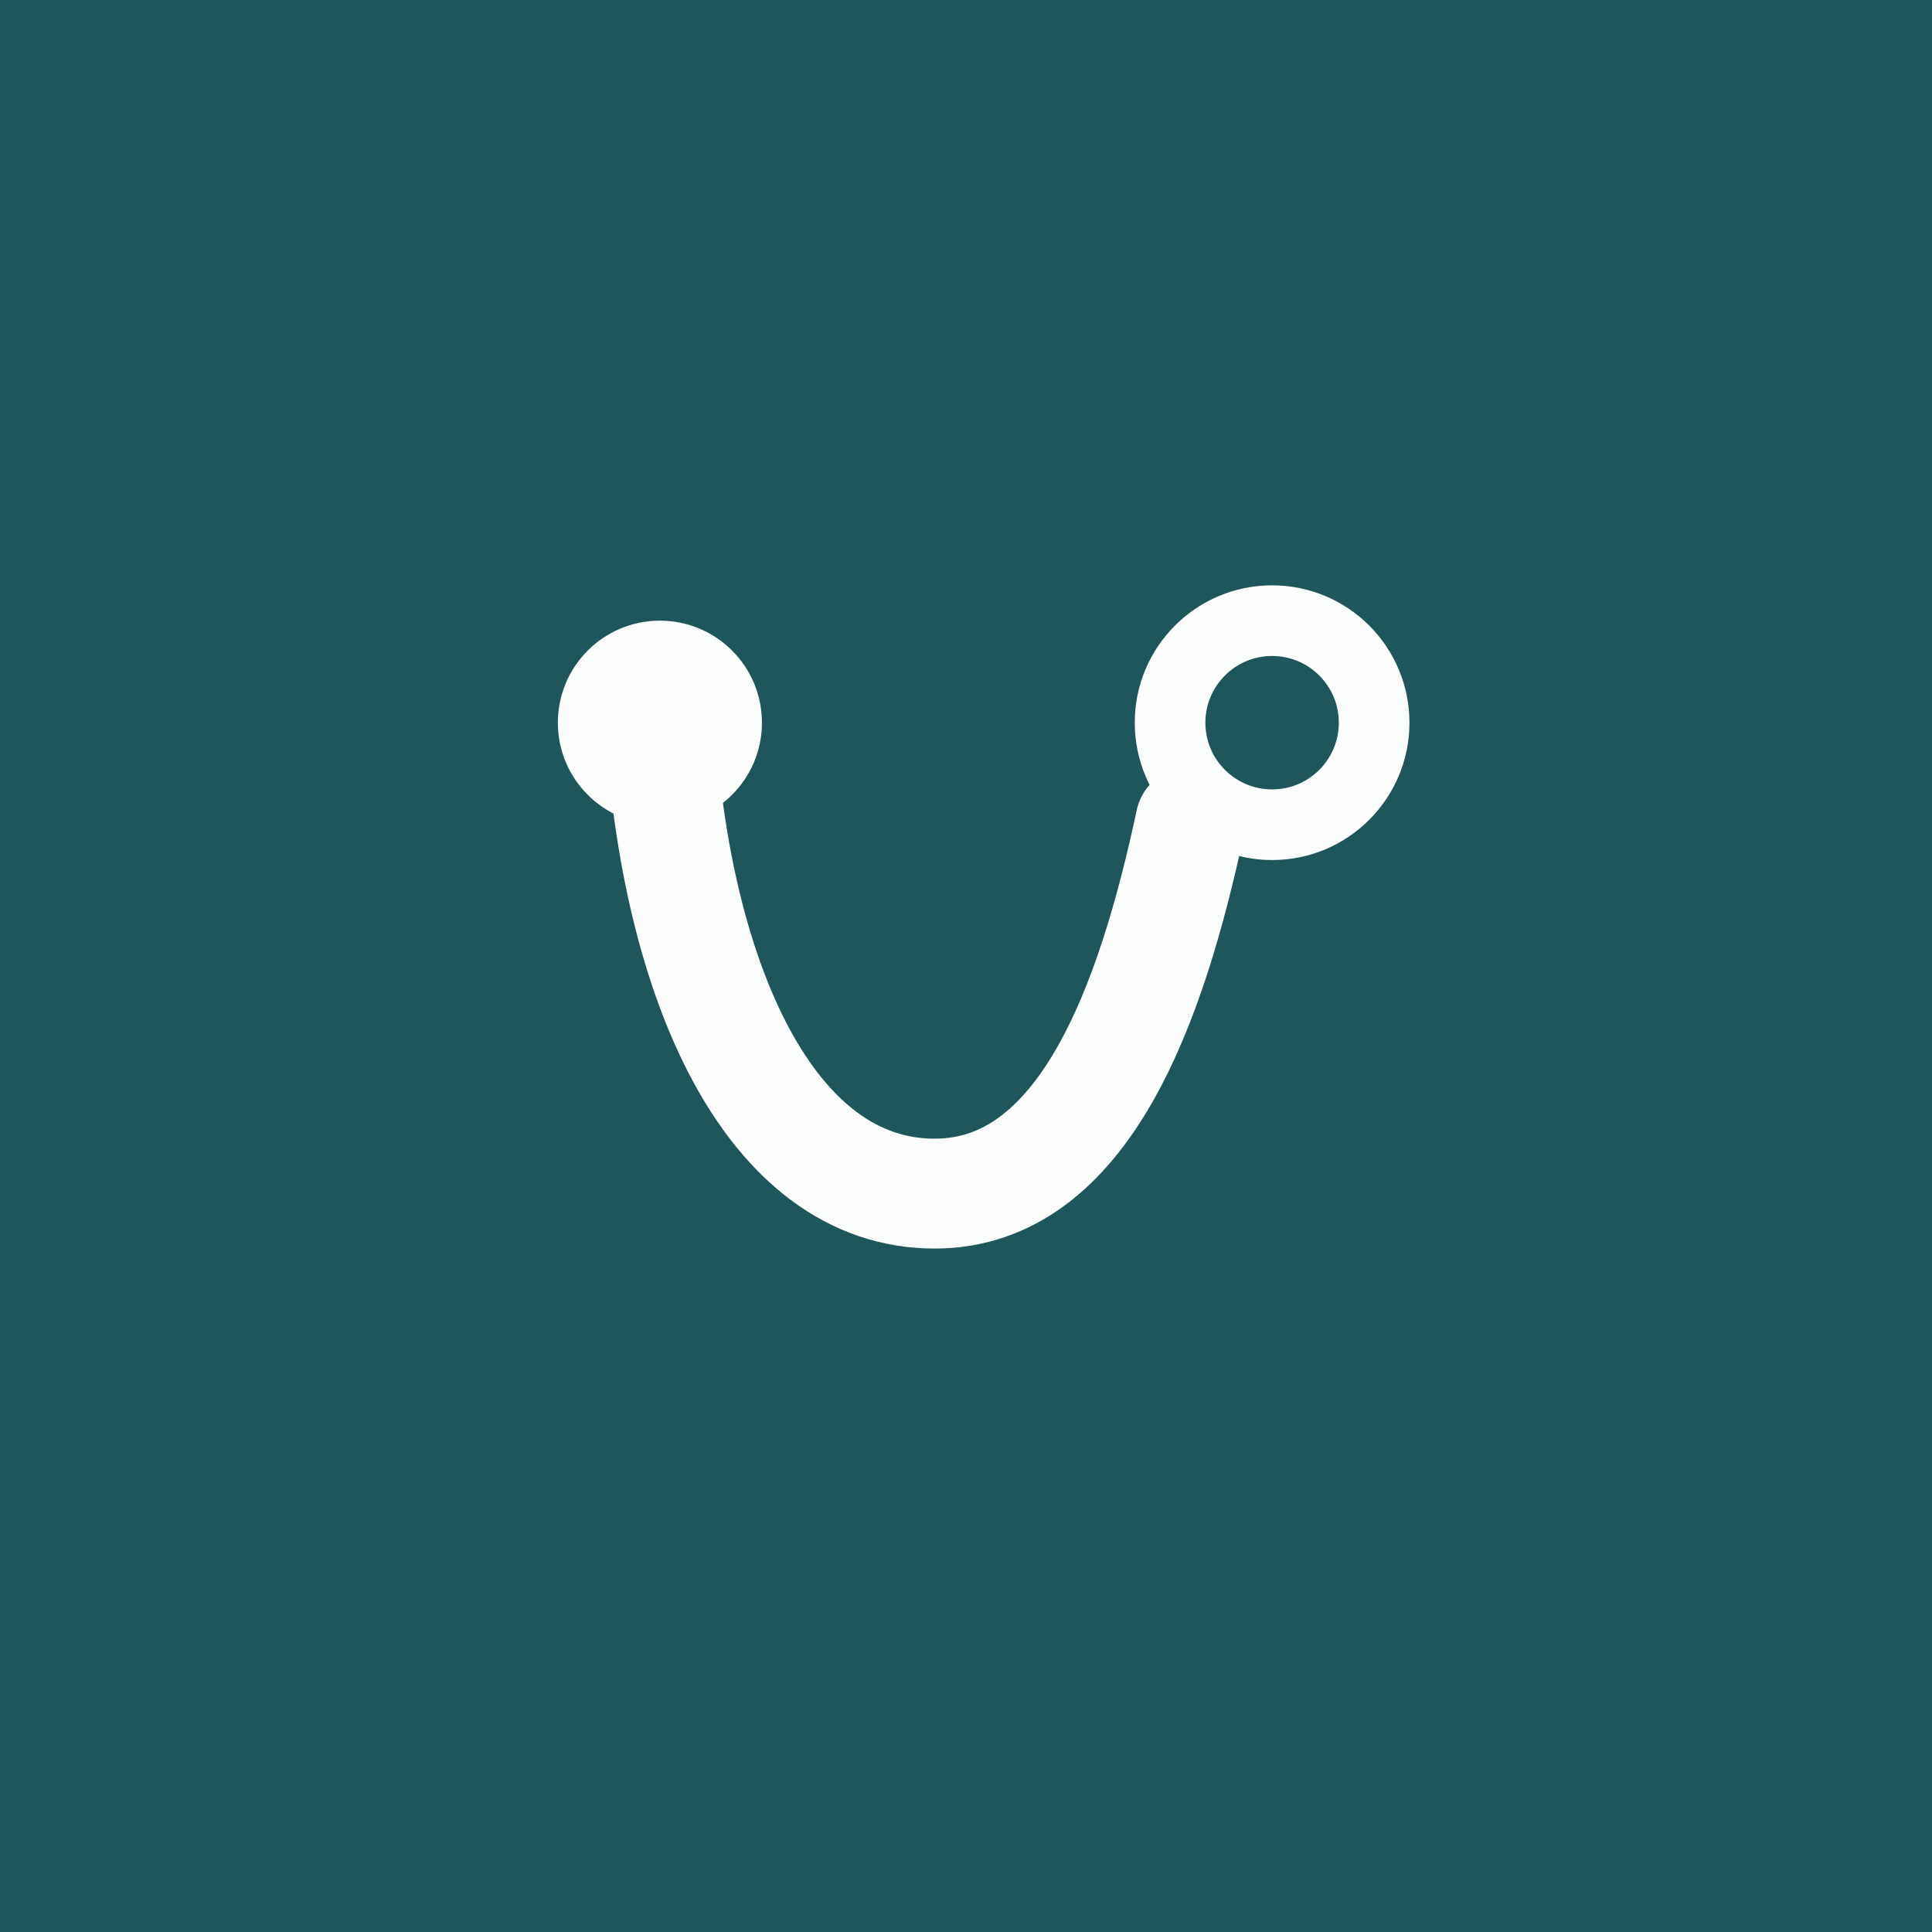
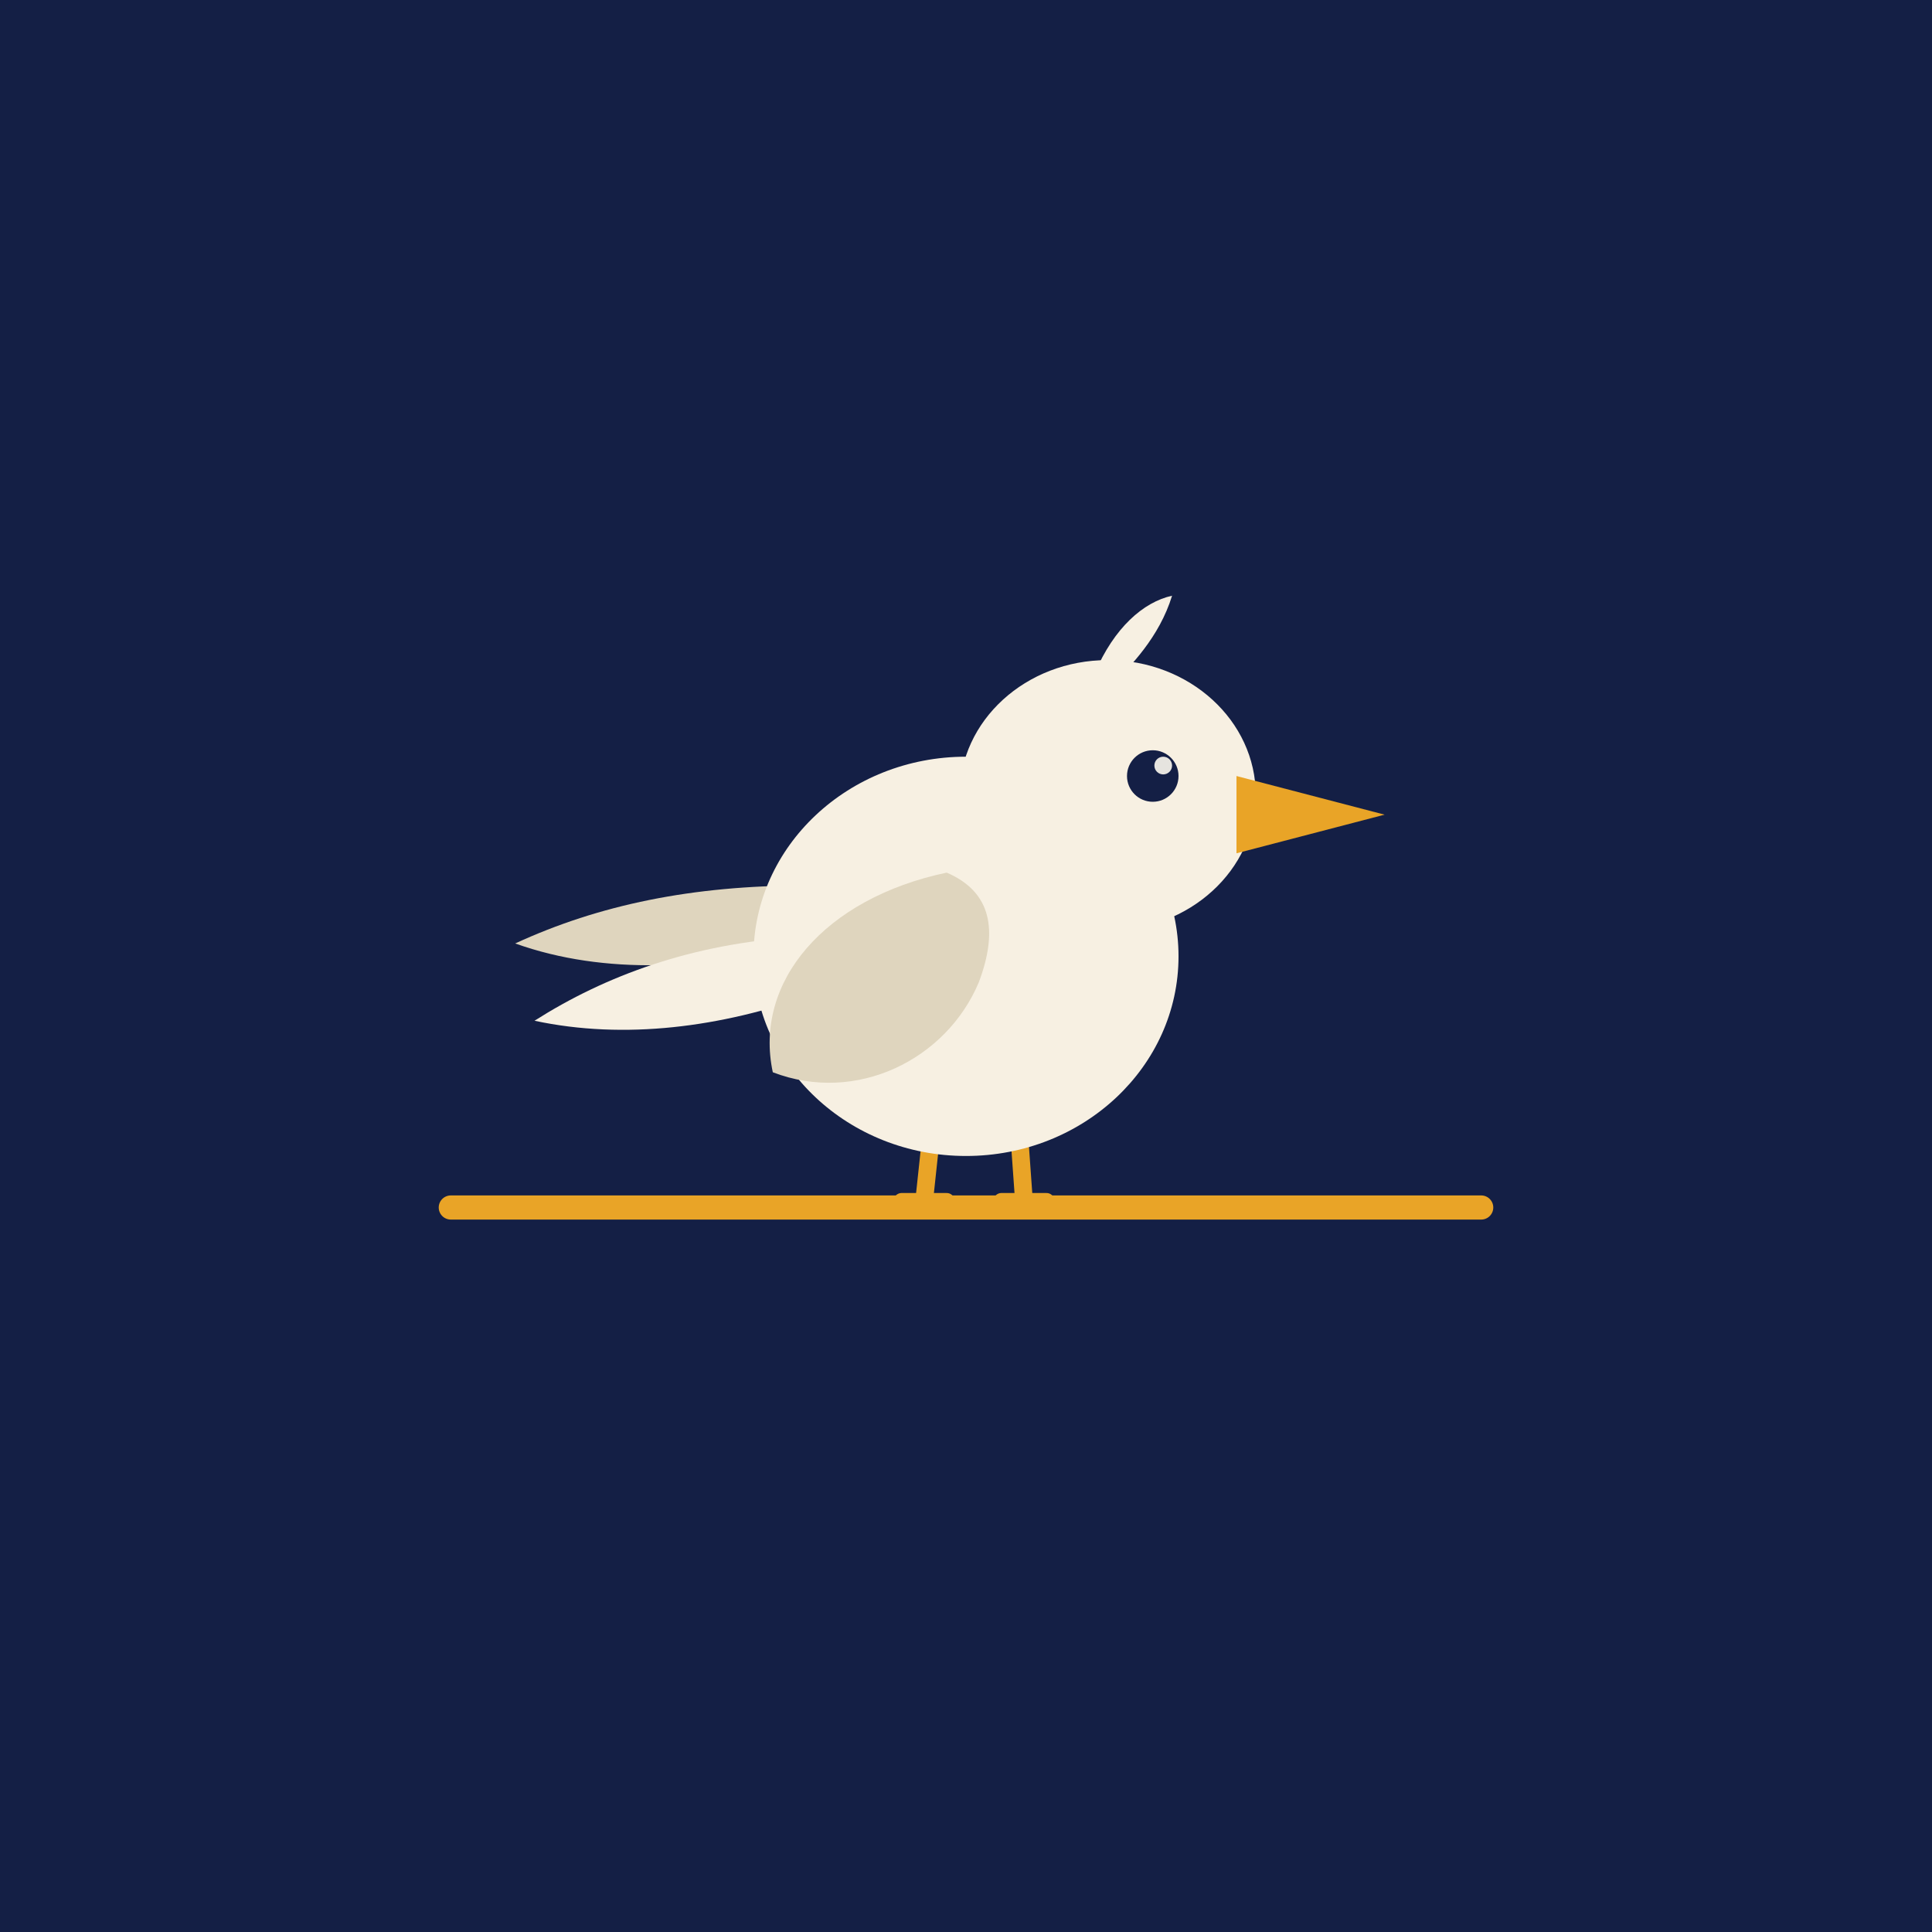
- <svg xmlns="http://www.w3.org/2000/svg" viewBox="0 0 512 512" role="img" aria-labelledby="title description">
-   <rect width="512" height="512" fill="#1f565b" />
-   <g transform="translate(122.88 122.88) scale(4.16)" fill="#fbfdfc" stroke="#fbfdfc">
-     <circle cx="12.5" cy="16.5" r="6.5" stroke="none" />
-     <path d="M12.5 16.5 C13.5 33 19.5 46.5 30 46.5 C39.5 46.5 43.8 34.5 46.3 22.8" fill="none" stroke-width="7" stroke-linecap="round" />
-     <circle cx="51.5" cy="16.5" r="6.5" fill="none" stroke-width="4.5" />
+ <svg xmlns="http://www.w3.org/2000/svg" width="512" height="512" viewBox="0 0 120 120" role="img" aria-labelledby="title description">
+   <rect width="120" height="120" fill="#141F45" />
+   <g transform="translate(30 35) scale(.5)">
+     <path d="M-4 80 H124" stroke="#E9A427" stroke-width="3" stroke-linecap="round" />
+     <g>
+       <path d="M56 68 L54.8 79.2 M66.4 68 L67.2 79.2" stroke="#E9A427" stroke-width="2.2" stroke-linecap="round" />
+       <path d="M52 79.2 H57.6 M64.4 79.2 H70" stroke="#E9A427" stroke-width="2" stroke-linecap="round" />
+       <path d="M40 40 C26 40 14.4 42.4 4 47.2 C15.2 51.2 28 50.4 40 47.2 Z" fill="#DFD5BE" />
+       <path d="M39.2 46.4 C26 47.2 15.2 51.2 6.4 56.8 C17.6 59.2 29.6 57.6 40.8 53.6 Z" fill="#F7F0E2" />
+       <ellipse cx="60" cy="48.8" rx="26.4" ry="24.8" fill="#F7F0E2" />
+       <path d="M57.6 38.4 C42.4 41.6 33.6 52 36 63.2 C46.4 67.2 57.6 61.6 61.6 52 C64 45.6 63.2 40.8 57.6 38.4 Z" fill="#DFD5BE" />
+       <path d="M76 13.6 C78.4 8 82 4.8 85.6 4 C84 9.2 80.4 12.8 78 15.2 Z" fill="#F7F0E2" />
+       <ellipse cx="77.6" cy="28.8" rx="18.4" ry="16.8" fill="#F7F0E2" />
+       <path d="M93.6 26.4 L112 31.2 L93.6 36 Z" fill="#E9A427" />
+       <circle cx="83.2" cy="26.4" r="3.2" fill="#141F45" />
+       <circle cx="84.5" cy="25.1" r="1.1" fill="#FDF9F0" opacity=".9" />
+     </g>
  </g>
</svg>
